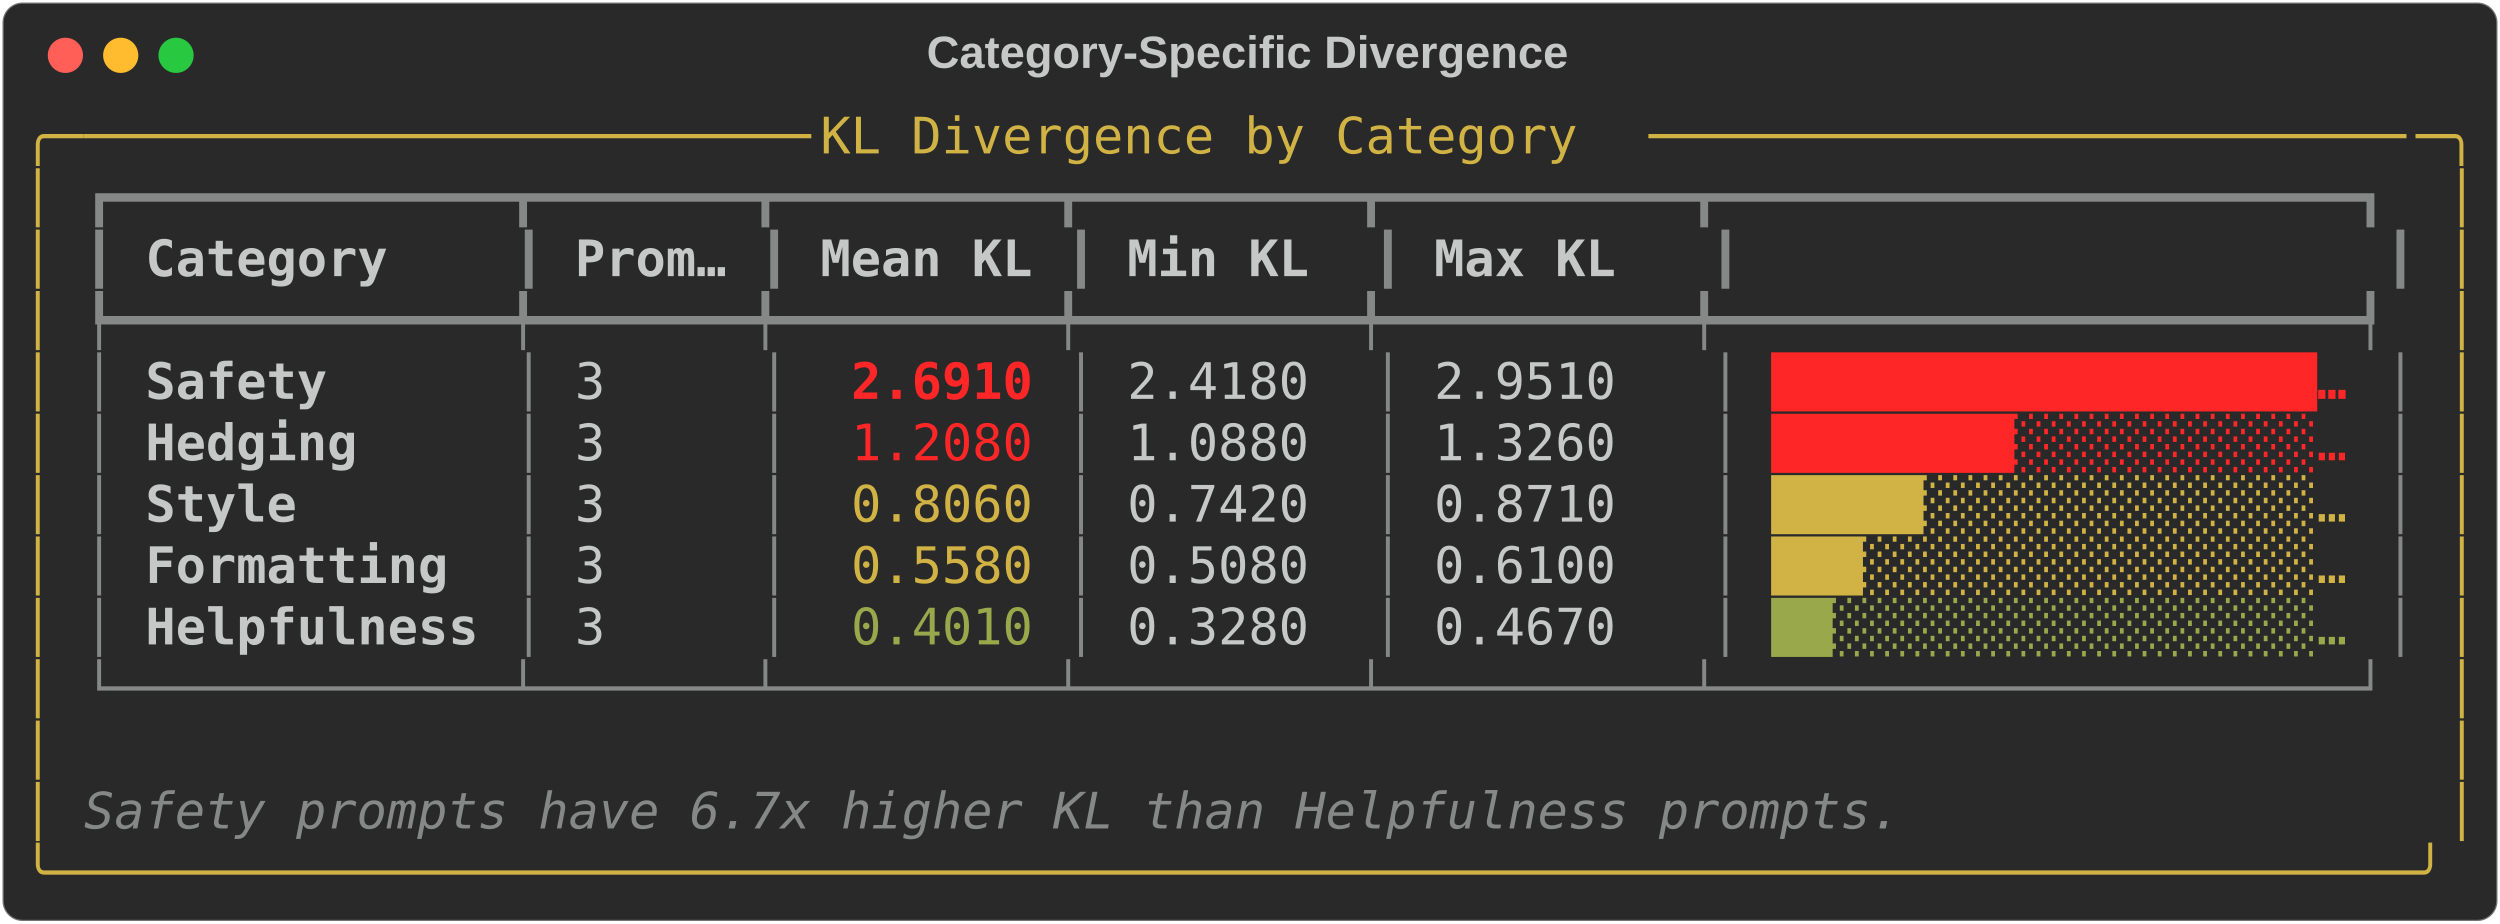
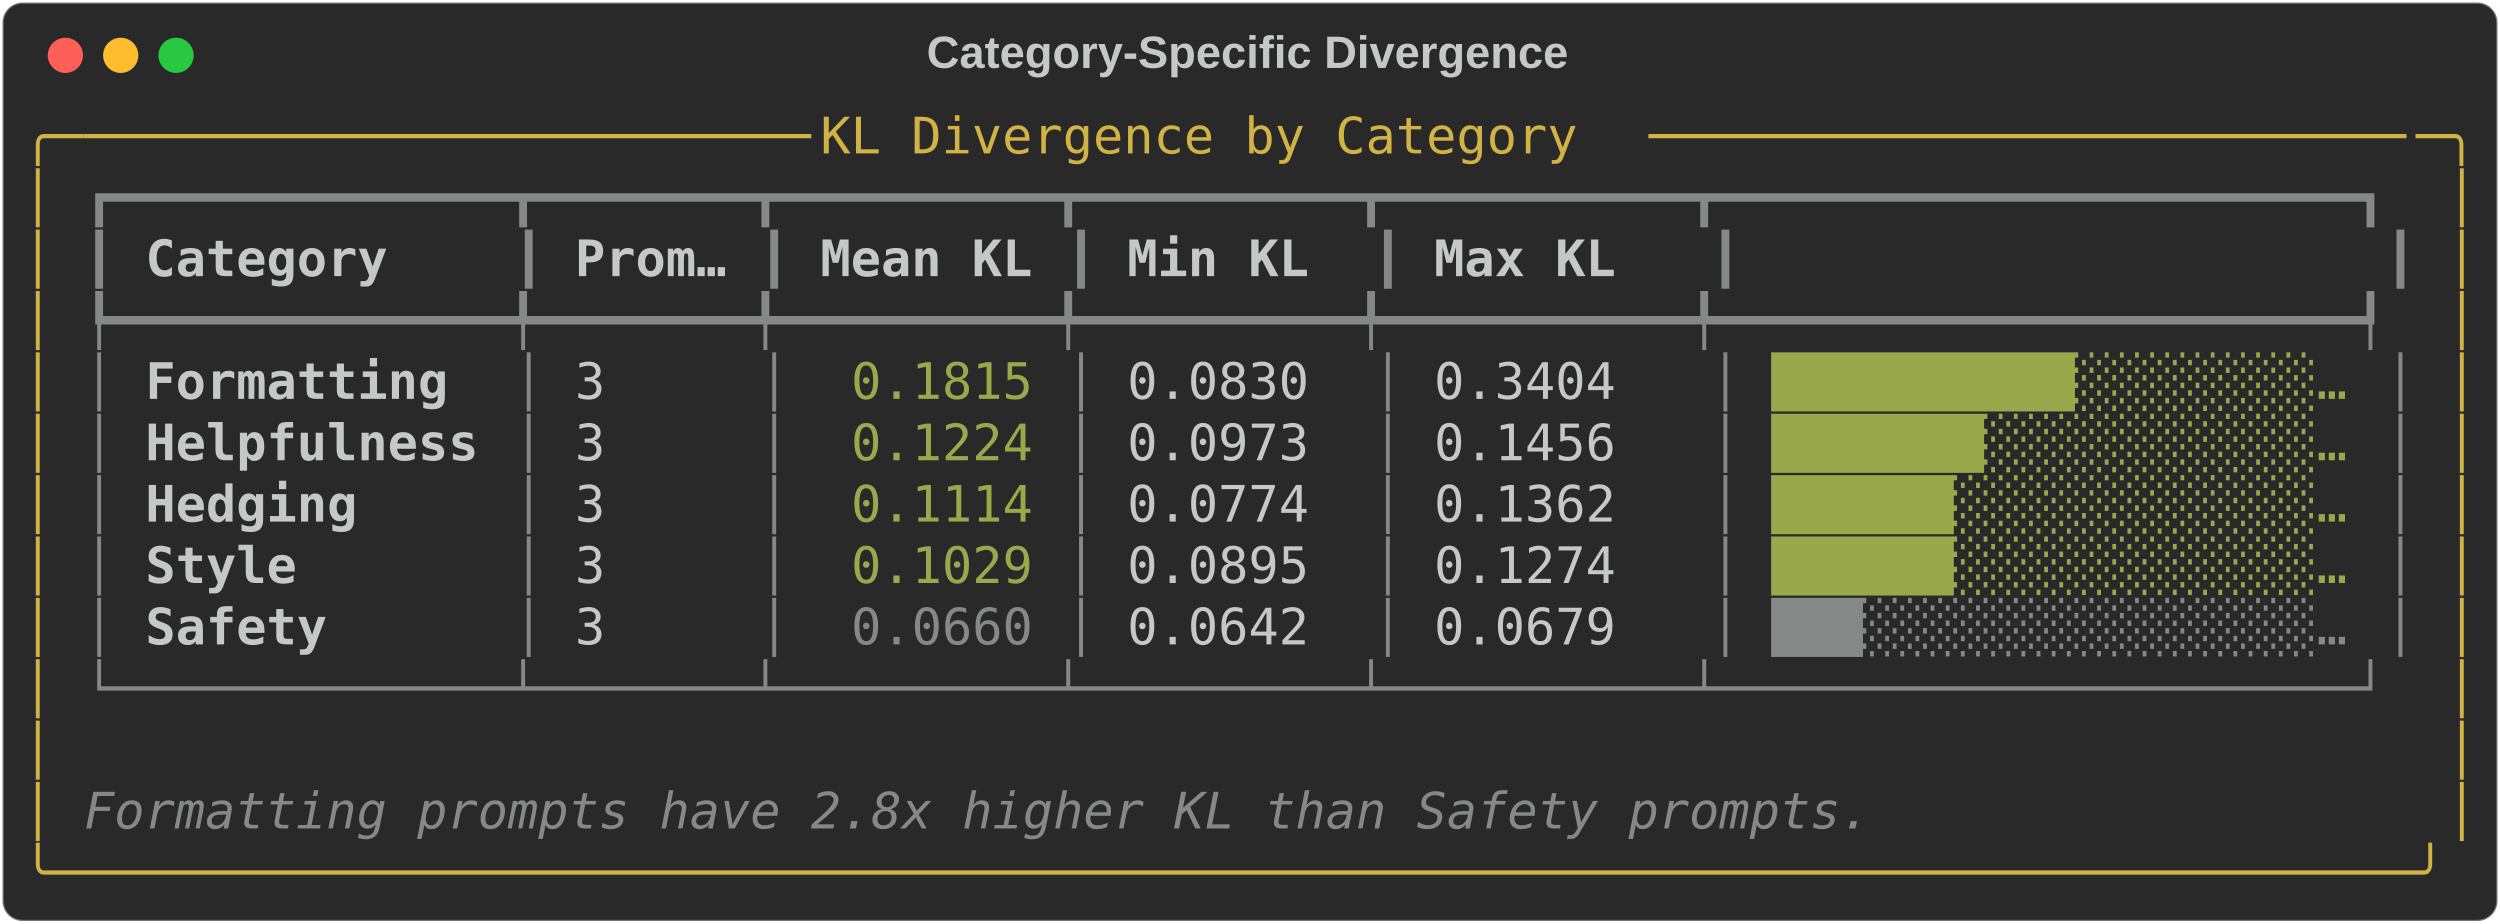
<svg xmlns="http://www.w3.org/2000/svg" class="rich-terminal" viewBox="0 0 994 367.2">
  <style>

    @font-face {
        font-family: "Fira Code";
        src: local("FiraCode-Regular"),
                url("https://cdnjs.cloudflare.com/ajax/libs/firacode/6.2.0/woff2/FiraCode-Regular.woff2") format("woff2"),
                url("https://cdnjs.cloudflare.com/ajax/libs/firacode/6.2.0/woff/FiraCode-Regular.woff") format("woff");
        font-style: normal;
        font-weight: 400;
    }
    @font-face {
        font-family: "Fira Code";
        src: local("FiraCode-Bold"),
                url("https://cdnjs.cloudflare.com/ajax/libs/firacode/6.2.0/woff2/FiraCode-Bold.woff2") format("woff2"),
                url("https://cdnjs.cloudflare.com/ajax/libs/firacode/6.2.0/woff/FiraCode-Bold.woff") format("woff");
        font-style: bold;
        font-weight: 700;
    }

-     .terminal-2228961129-matrix {
+     .terminal-990777846-matrix {
        font-family: Fira Code, monospace;
        font-size: 20px;
        line-height: 24.4px;
        font-variant-east-asian: full-width;
    }

-     .terminal-2228961129-title {
+     .terminal-990777846-title {
        font-size: 18px;
        font-weight: bold;
        font-family: arial;
    }

-     .terminal-2228961129-r1 { fill: #d0b344 }
- .terminal-2228961129-r2 { fill: #c5c8c6 }
- .terminal-2228961129-r3 { fill: #868887 }
- .terminal-2228961129-r4 { fill: #c5c8c6;font-weight: bold }
- .terminal-2228961129-r5 { fill: #ff2627;font-weight: bold }
- .terminal-2228961129-r6 { fill: #ff2627 }
- .terminal-2228961129-r7 { fill: #98a84b }
- .terminal-2228961129-r8 { fill: #868887;font-style: italic; }
+     .terminal-990777846-r1 { fill: #d0b344 }
+ .terminal-990777846-r2 { fill: #c5c8c6 }
+ .terminal-990777846-r3 { fill: #868887 }
+ .terminal-990777846-r4 { fill: #c5c8c6;font-weight: bold }
+ .terminal-990777846-r5 { fill: #98a84b }
+ .terminal-990777846-r6 { fill: #868887;font-style: italic; }
    </style>
  <defs>
-     <clipPath id="terminal-2228961129-clip-terminal">
+     <clipPath id="terminal-990777846-clip-terminal">
      <rect x="0" y="0" width="975.0" height="316.2" />
    </clipPath>
-     <clipPath id="terminal-2228961129-line-0">
+     <clipPath id="terminal-990777846-line-0">
      <rect x="0" y="1.5" width="976" height="24.65" />
    </clipPath>
-     <clipPath id="terminal-2228961129-line-1">
+     <clipPath id="terminal-990777846-line-1">
      <rect x="0" y="25.9" width="976" height="24.65" />
    </clipPath>
-     <clipPath id="terminal-2228961129-line-2">
+     <clipPath id="terminal-990777846-line-2">
      <rect x="0" y="50.3" width="976" height="24.65" />
    </clipPath>
-     <clipPath id="terminal-2228961129-line-3">
+     <clipPath id="terminal-990777846-line-3">
      <rect x="0" y="74.7" width="976" height="24.65" />
    </clipPath>
-     <clipPath id="terminal-2228961129-line-4">
+     <clipPath id="terminal-990777846-line-4">
      <rect x="0" y="99.1" width="976" height="24.65" />
    </clipPath>
-     <clipPath id="terminal-2228961129-line-5">
+     <clipPath id="terminal-990777846-line-5">
      <rect x="0" y="123.5" width="976" height="24.65" />
    </clipPath>
-     <clipPath id="terminal-2228961129-line-6">
+     <clipPath id="terminal-990777846-line-6">
      <rect x="0" y="147.9" width="976" height="24.65" />
    </clipPath>
-     <clipPath id="terminal-2228961129-line-7">
+     <clipPath id="terminal-990777846-line-7">
      <rect x="0" y="172.3" width="976" height="24.65" />
    </clipPath>
-     <clipPath id="terminal-2228961129-line-8">
+     <clipPath id="terminal-990777846-line-8">
      <rect x="0" y="196.7" width="976" height="24.65" />
    </clipPath>
-     <clipPath id="terminal-2228961129-line-9">
+     <clipPath id="terminal-990777846-line-9">
      <rect x="0" y="221.1" width="976" height="24.65" />
    </clipPath>
-     <clipPath id="terminal-2228961129-line-10">
+     <clipPath id="terminal-990777846-line-10">
      <rect x="0" y="245.5" width="976" height="24.65" />
    </clipPath>
-     <clipPath id="terminal-2228961129-line-11">
+     <clipPath id="terminal-990777846-line-11">
      <rect x="0" y="269.9" width="976" height="24.65" />
    </clipPath>
  </defs>
  <rect fill="#292929" stroke="rgba(255,255,255,0.35)" stroke-width="1" x="1" y="1" width="992" height="365.2" rx="8" />
-   <text class="terminal-2228961129-title" fill="#c5c8c6" text-anchor="middle" x="496" y="27">Category-Specific Divergence</text>
+   <text class="terminal-990777846-title" fill="#c5c8c6" text-anchor="middle" x="496" y="27">Category-Specific Divergence</text>
  <g transform="translate(26,22)">
    <circle cx="0" cy="0" r="7" fill="#ff5f57" />
    <circle cx="22" cy="0" r="7" fill="#febc2e" />
    <circle cx="44" cy="0" r="7" fill="#28c840" />
  </g>
-   <g transform="translate(9, 41)" clip-path="url(#terminal-2228961129-clip-terminal)">
-     <g class="terminal-2228961129-matrix">
-       <text class="terminal-2228961129-r1" x="0" y="20" textLength="24.4" clip-path="url(#terminal-2228961129-line-0)">╭─</text>
-       <text class="terminal-2228961129-r1" x="24.4" y="20" textLength="292.8" clip-path="url(#terminal-2228961129-line-0)">────────────────────────</text>
-       <text class="terminal-2228961129-r1" x="317.2" y="20" textLength="329.4" clip-path="url(#terminal-2228961129-line-0)"> KL Divergence by Category </text>
-       <text class="terminal-2228961129-r1" x="646.6" y="20" textLength="305" clip-path="url(#terminal-2228961129-line-0)">─────────────────────────</text>
-       <text class="terminal-2228961129-r1" x="951.6" y="20" textLength="24.4" clip-path="url(#terminal-2228961129-line-0)">─╮</text>
-       <text class="terminal-2228961129-r2" x="976" y="20" textLength="12.2" clip-path="url(#terminal-2228961129-line-0)">
- </text>
-       <text class="terminal-2228961129-r1" x="0" y="44.4" textLength="12.2" clip-path="url(#terminal-2228961129-line-1)">│</text>
-       <text class="terminal-2228961129-r3" x="24.4" y="44.4" textLength="927.2" clip-path="url(#terminal-2228961129-line-1)">┏━━━━━━━━━━━━━┳━━━━━━━┳━━━━━━━━━┳━━━━━━━━━┳━━━━━━━━━━┳━━━━━━━━━━━━━━━━━━━━━┓</text>
-       <text class="terminal-2228961129-r1" x="963.8" y="44.4" textLength="12.2" clip-path="url(#terminal-2228961129-line-1)">│</text>
-       <text class="terminal-2228961129-r2" x="976" y="44.4" textLength="12.2" clip-path="url(#terminal-2228961129-line-1)">
- </text>
-       <text class="terminal-2228961129-r1" x="0" y="68.8" textLength="12.2" clip-path="url(#terminal-2228961129-line-2)">│</text>
-       <text class="terminal-2228961129-r3" x="24.4" y="68.8" textLength="12.2" clip-path="url(#terminal-2228961129-line-2)">┃</text>
-       <text class="terminal-2228961129-r4" x="48.8" y="68.8" textLength="134.2" clip-path="url(#terminal-2228961129-line-2)">Category   </text>
-       <text class="terminal-2228961129-r3" x="195.2" y="68.8" textLength="12.2" clip-path="url(#terminal-2228961129-line-2)">┃</text>
-       <text class="terminal-2228961129-r4" x="219.6" y="68.8" textLength="61" clip-path="url(#terminal-2228961129-line-2)">Prom…</text>
-       <text class="terminal-2228961129-r3" x="292.8" y="68.8" textLength="12.2" clip-path="url(#terminal-2228961129-line-2)">┃</text>
-       <text class="terminal-2228961129-r4" x="317.2" y="68.8" textLength="85.4" clip-path="url(#terminal-2228961129-line-2)">Mean KL</text>
-       <text class="terminal-2228961129-r3" x="414.8" y="68.8" textLength="12.2" clip-path="url(#terminal-2228961129-line-2)">┃</text>
-       <text class="terminal-2228961129-r4" x="439.2" y="68.8" textLength="85.4" clip-path="url(#terminal-2228961129-line-2)"> Min KL</text>
-       <text class="terminal-2228961129-r3" x="536.8" y="68.8" textLength="12.2" clip-path="url(#terminal-2228961129-line-2)">┃</text>
-       <text class="terminal-2228961129-r4" x="561.2" y="68.8" textLength="97.6" clip-path="url(#terminal-2228961129-line-2)">  Max KL</text>
-       <text class="terminal-2228961129-r3" x="671" y="68.8" textLength="12.2" clip-path="url(#terminal-2228961129-line-2)">┃</text>
-       <text class="terminal-2228961129-r3" x="939.4" y="68.8" textLength="12.2" clip-path="url(#terminal-2228961129-line-2)">┃</text>
-       <text class="terminal-2228961129-r1" x="963.8" y="68.8" textLength="12.2" clip-path="url(#terminal-2228961129-line-2)">│</text>
-       <text class="terminal-2228961129-r2" x="976" y="68.8" textLength="12.2" clip-path="url(#terminal-2228961129-line-2)">
- </text>
-       <text class="terminal-2228961129-r1" x="0" y="93.2" textLength="12.2" clip-path="url(#terminal-2228961129-line-3)">│</text>
-       <text class="terminal-2228961129-r3" x="24.4" y="93.2" textLength="927.2" clip-path="url(#terminal-2228961129-line-3)">┡━━━━━━━━━━━━━╇━━━━━━━╇━━━━━━━━━╇━━━━━━━━━╇━━━━━━━━━━╇━━━━━━━━━━━━━━━━━━━━━┩</text>
-       <text class="terminal-2228961129-r1" x="963.8" y="93.2" textLength="12.2" clip-path="url(#terminal-2228961129-line-3)">│</text>
-       <text class="terminal-2228961129-r2" x="976" y="93.2" textLength="12.2" clip-path="url(#terminal-2228961129-line-3)">
- </text>
-       <text class="terminal-2228961129-r1" x="0" y="117.6" textLength="12.2" clip-path="url(#terminal-2228961129-line-4)">│</text>
-       <text class="terminal-2228961129-r3" x="24.4" y="117.6" textLength="12.2" clip-path="url(#terminal-2228961129-line-4)">│</text>
-       <text class="terminal-2228961129-r4" x="48.8" y="117.6" textLength="134.2" clip-path="url(#terminal-2228961129-line-4)">Safety     </text>
-       <text class="terminal-2228961129-r3" x="195.2" y="117.6" textLength="12.2" clip-path="url(#terminal-2228961129-line-4)">│</text>
-       <text class="terminal-2228961129-r2" x="219.6" y="117.6" textLength="61" clip-path="url(#terminal-2228961129-line-4)">  3  </text>
-       <text class="terminal-2228961129-r3" x="292.8" y="117.6" textLength="12.2" clip-path="url(#terminal-2228961129-line-4)">│</text>
-       <text class="terminal-2228961129-r5" x="329.4" y="117.6" textLength="73.2" clip-path="url(#terminal-2228961129-line-4)">2.6910</text>
-       <text class="terminal-2228961129-r3" x="414.8" y="117.6" textLength="12.2" clip-path="url(#terminal-2228961129-line-4)">│</text>
-       <text class="terminal-2228961129-r2" x="439.2" y="117.6" textLength="85.4" clip-path="url(#terminal-2228961129-line-4)"> 2.4180</text>
-       <text class="terminal-2228961129-r3" x="536.8" y="117.6" textLength="12.2" clip-path="url(#terminal-2228961129-line-4)">│</text>
-       <text class="terminal-2228961129-r2" x="561.2" y="117.6" textLength="97.6" clip-path="url(#terminal-2228961129-line-4)">  2.9510</text>
-       <text class="terminal-2228961129-r3" x="671" y="117.6" textLength="12.2" clip-path="url(#terminal-2228961129-line-4)">│</text>
-       <text class="terminal-2228961129-r5" x="695.4" y="117.6" textLength="231.8" clip-path="url(#terminal-2228961129-line-4)">██████████████████…</text>
-       <text class="terminal-2228961129-r3" x="939.4" y="117.6" textLength="12.2" clip-path="url(#terminal-2228961129-line-4)">│</text>
-       <text class="terminal-2228961129-r1" x="963.8" y="117.6" textLength="12.2" clip-path="url(#terminal-2228961129-line-4)">│</text>
-       <text class="terminal-2228961129-r2" x="976" y="117.6" textLength="12.2" clip-path="url(#terminal-2228961129-line-4)">
- </text>
-       <text class="terminal-2228961129-r1" x="0" y="142" textLength="12.2" clip-path="url(#terminal-2228961129-line-5)">│</text>
-       <text class="terminal-2228961129-r3" x="24.4" y="142" textLength="12.2" clip-path="url(#terminal-2228961129-line-5)">│</text>
-       <text class="terminal-2228961129-r4" x="48.8" y="142" textLength="134.2" clip-path="url(#terminal-2228961129-line-5)">Hedging    </text>
-       <text class="terminal-2228961129-r3" x="195.2" y="142" textLength="12.2" clip-path="url(#terminal-2228961129-line-5)">│</text>
-       <text class="terminal-2228961129-r2" x="219.6" y="142" textLength="61" clip-path="url(#terminal-2228961129-line-5)">  3  </text>
-       <text class="terminal-2228961129-r3" x="292.8" y="142" textLength="12.2" clip-path="url(#terminal-2228961129-line-5)">│</text>
-       <text class="terminal-2228961129-r6" x="329.4" y="142" textLength="73.2" clip-path="url(#terminal-2228961129-line-5)">1.2080</text>
-       <text class="terminal-2228961129-r3" x="414.8" y="142" textLength="12.2" clip-path="url(#terminal-2228961129-line-5)">│</text>
-       <text class="terminal-2228961129-r2" x="439.2" y="142" textLength="85.4" clip-path="url(#terminal-2228961129-line-5)"> 1.0880</text>
-       <text class="terminal-2228961129-r3" x="536.8" y="142" textLength="12.2" clip-path="url(#terminal-2228961129-line-5)">│</text>
-       <text class="terminal-2228961129-r2" x="561.2" y="142" textLength="97.6" clip-path="url(#terminal-2228961129-line-5)">  1.3260</text>
-       <text class="terminal-2228961129-r3" x="671" y="142" textLength="12.2" clip-path="url(#terminal-2228961129-line-5)">│</text>
-       <text class="terminal-2228961129-r6" x="695.4" y="142" textLength="231.8" clip-path="url(#terminal-2228961129-line-5)">████████░░░░░░░░░░…</text>
-       <text class="terminal-2228961129-r3" x="939.4" y="142" textLength="12.2" clip-path="url(#terminal-2228961129-line-5)">│</text>
-       <text class="terminal-2228961129-r1" x="963.8" y="142" textLength="12.2" clip-path="url(#terminal-2228961129-line-5)">│</text>
-       <text class="terminal-2228961129-r2" x="976" y="142" textLength="12.2" clip-path="url(#terminal-2228961129-line-5)">
- </text>
-       <text class="terminal-2228961129-r1" x="0" y="166.4" textLength="12.2" clip-path="url(#terminal-2228961129-line-6)">│</text>
-       <text class="terminal-2228961129-r3" x="24.4" y="166.4" textLength="12.2" clip-path="url(#terminal-2228961129-line-6)">│</text>
-       <text class="terminal-2228961129-r4" x="48.8" y="166.4" textLength="134.2" clip-path="url(#terminal-2228961129-line-6)">Style      </text>
-       <text class="terminal-2228961129-r3" x="195.2" y="166.4" textLength="12.2" clip-path="url(#terminal-2228961129-line-6)">│</text>
-       <text class="terminal-2228961129-r2" x="219.6" y="166.4" textLength="61" clip-path="url(#terminal-2228961129-line-6)">  3  </text>
-       <text class="terminal-2228961129-r3" x="292.8" y="166.4" textLength="12.2" clip-path="url(#terminal-2228961129-line-6)">│</text>
-       <text class="terminal-2228961129-r1" x="329.4" y="166.4" textLength="73.2" clip-path="url(#terminal-2228961129-line-6)">0.8060</text>
-       <text class="terminal-2228961129-r3" x="414.8" y="166.4" textLength="12.2" clip-path="url(#terminal-2228961129-line-6)">│</text>
-       <text class="terminal-2228961129-r2" x="439.2" y="166.4" textLength="85.4" clip-path="url(#terminal-2228961129-line-6)"> 0.7420</text>
-       <text class="terminal-2228961129-r3" x="536.8" y="166.4" textLength="12.2" clip-path="url(#terminal-2228961129-line-6)">│</text>
-       <text class="terminal-2228961129-r2" x="561.2" y="166.4" textLength="97.6" clip-path="url(#terminal-2228961129-line-6)">  0.8710</text>
-       <text class="terminal-2228961129-r3" x="671" y="166.4" textLength="12.2" clip-path="url(#terminal-2228961129-line-6)">│</text>
-       <text class="terminal-2228961129-r1" x="695.4" y="166.4" textLength="231.8" clip-path="url(#terminal-2228961129-line-6)">█████░░░░░░░░░░░░░…</text>
-       <text class="terminal-2228961129-r3" x="939.4" y="166.4" textLength="12.2" clip-path="url(#terminal-2228961129-line-6)">│</text>
-       <text class="terminal-2228961129-r1" x="963.8" y="166.4" textLength="12.2" clip-path="url(#terminal-2228961129-line-6)">│</text>
-       <text class="terminal-2228961129-r2" x="976" y="166.4" textLength="12.2" clip-path="url(#terminal-2228961129-line-6)">
- </text>
-       <text class="terminal-2228961129-r1" x="0" y="190.8" textLength="12.2" clip-path="url(#terminal-2228961129-line-7)">│</text>
-       <text class="terminal-2228961129-r3" x="24.4" y="190.8" textLength="12.2" clip-path="url(#terminal-2228961129-line-7)">│</text>
-       <text class="terminal-2228961129-r4" x="48.8" y="190.8" textLength="134.2" clip-path="url(#terminal-2228961129-line-7)">Formatting </text>
-       <text class="terminal-2228961129-r3" x="195.2" y="190.8" textLength="12.2" clip-path="url(#terminal-2228961129-line-7)">│</text>
-       <text class="terminal-2228961129-r2" x="219.6" y="190.8" textLength="61" clip-path="url(#terminal-2228961129-line-7)">  3  </text>
-       <text class="terminal-2228961129-r3" x="292.8" y="190.8" textLength="12.2" clip-path="url(#terminal-2228961129-line-7)">│</text>
-       <text class="terminal-2228961129-r1" x="329.4" y="190.8" textLength="73.2" clip-path="url(#terminal-2228961129-line-7)">0.5580</text>
-       <text class="terminal-2228961129-r3" x="414.8" y="190.8" textLength="12.2" clip-path="url(#terminal-2228961129-line-7)">│</text>
-       <text class="terminal-2228961129-r2" x="439.2" y="190.8" textLength="85.4" clip-path="url(#terminal-2228961129-line-7)"> 0.5080</text>
-       <text class="terminal-2228961129-r3" x="536.8" y="190.8" textLength="12.2" clip-path="url(#terminal-2228961129-line-7)">│</text>
-       <text class="terminal-2228961129-r2" x="561.2" y="190.8" textLength="97.6" clip-path="url(#terminal-2228961129-line-7)">  0.6100</text>
-       <text class="terminal-2228961129-r3" x="671" y="190.8" textLength="12.2" clip-path="url(#terminal-2228961129-line-7)">│</text>
-       <text class="terminal-2228961129-r1" x="695.4" y="190.8" textLength="231.8" clip-path="url(#terminal-2228961129-line-7)">███░░░░░░░░░░░░░░░…</text>
-       <text class="terminal-2228961129-r3" x="939.4" y="190.8" textLength="12.2" clip-path="url(#terminal-2228961129-line-7)">│</text>
-       <text class="terminal-2228961129-r1" x="963.8" y="190.8" textLength="12.2" clip-path="url(#terminal-2228961129-line-7)">│</text>
-       <text class="terminal-2228961129-r2" x="976" y="190.8" textLength="12.2" clip-path="url(#terminal-2228961129-line-7)">
- </text>
-       <text class="terminal-2228961129-r1" x="0" y="215.2" textLength="12.2" clip-path="url(#terminal-2228961129-line-8)">│</text>
-       <text class="terminal-2228961129-r3" x="24.4" y="215.2" textLength="12.2" clip-path="url(#terminal-2228961129-line-8)">│</text>
-       <text class="terminal-2228961129-r4" x="48.8" y="215.2" textLength="134.2" clip-path="url(#terminal-2228961129-line-8)">Helpfulness</text>
-       <text class="terminal-2228961129-r3" x="195.2" y="215.2" textLength="12.2" clip-path="url(#terminal-2228961129-line-8)">│</text>
-       <text class="terminal-2228961129-r2" x="219.6" y="215.2" textLength="61" clip-path="url(#terminal-2228961129-line-8)">  3  </text>
-       <text class="terminal-2228961129-r3" x="292.8" y="215.2" textLength="12.2" clip-path="url(#terminal-2228961129-line-8)">│</text>
-       <text class="terminal-2228961129-r7" x="329.4" y="215.2" textLength="73.2" clip-path="url(#terminal-2228961129-line-8)">0.4010</text>
-       <text class="terminal-2228961129-r3" x="414.8" y="215.2" textLength="12.2" clip-path="url(#terminal-2228961129-line-8)">│</text>
-       <text class="terminal-2228961129-r2" x="439.2" y="215.2" textLength="85.4" clip-path="url(#terminal-2228961129-line-8)"> 0.3280</text>
-       <text class="terminal-2228961129-r3" x="536.8" y="215.2" textLength="12.2" clip-path="url(#terminal-2228961129-line-8)">│</text>
-       <text class="terminal-2228961129-r2" x="561.2" y="215.2" textLength="97.6" clip-path="url(#terminal-2228961129-line-8)">  0.4670</text>
-       <text class="terminal-2228961129-r3" x="671" y="215.2" textLength="12.2" clip-path="url(#terminal-2228961129-line-8)">│</text>
-       <text class="terminal-2228961129-r7" x="695.4" y="215.2" textLength="231.8" clip-path="url(#terminal-2228961129-line-8)">██░░░░░░░░░░░░░░░░…</text>
-       <text class="terminal-2228961129-r3" x="939.4" y="215.2" textLength="12.2" clip-path="url(#terminal-2228961129-line-8)">│</text>
-       <text class="terminal-2228961129-r1" x="963.8" y="215.2" textLength="12.2" clip-path="url(#terminal-2228961129-line-8)">│</text>
-       <text class="terminal-2228961129-r2" x="976" y="215.2" textLength="12.2" clip-path="url(#terminal-2228961129-line-8)">
- </text>
-       <text class="terminal-2228961129-r1" x="0" y="239.6" textLength="12.2" clip-path="url(#terminal-2228961129-line-9)">│</text>
-       <text class="terminal-2228961129-r3" x="24.4" y="239.6" textLength="927.2" clip-path="url(#terminal-2228961129-line-9)">└─────────────┴───────┴─────────┴─────────┴──────────┴─────────────────────┘</text>
-       <text class="terminal-2228961129-r1" x="963.8" y="239.6" textLength="12.2" clip-path="url(#terminal-2228961129-line-9)">│</text>
-       <text class="terminal-2228961129-r2" x="976" y="239.6" textLength="12.2" clip-path="url(#terminal-2228961129-line-9)">
- </text>
-       <text class="terminal-2228961129-r1" x="0" y="264" textLength="12.2" clip-path="url(#terminal-2228961129-line-10)">│</text>
-       <text class="terminal-2228961129-r1" x="963.8" y="264" textLength="12.2" clip-path="url(#terminal-2228961129-line-10)">│</text>
-       <text class="terminal-2228961129-r2" x="976" y="264" textLength="12.2" clip-path="url(#terminal-2228961129-line-10)">
- </text>
-       <text class="terminal-2228961129-r1" x="0" y="288.4" textLength="12.2" clip-path="url(#terminal-2228961129-line-11)">│</text>
-       <text class="terminal-2228961129-r8" x="24.4" y="288.4" textLength="732" clip-path="url(#terminal-2228961129-line-11)">Safety prompts have 6.7x higher KL than Helpfulness prompts.</text>
-       <text class="terminal-2228961129-r1" x="963.8" y="288.4" textLength="12.2" clip-path="url(#terminal-2228961129-line-11)">│</text>
-       <text class="terminal-2228961129-r2" x="976" y="288.4" textLength="12.2" clip-path="url(#terminal-2228961129-line-11)">
- </text>
-       <text class="terminal-2228961129-r1" x="0" y="312.8" textLength="976" clip-path="url(#terminal-2228961129-line-12)">╰──────────────────────────────────────────────────────────────────────────────╯</text>
-       <text class="terminal-2228961129-r2" x="976" y="312.8" textLength="12.2" clip-path="url(#terminal-2228961129-line-12)">
+   <g transform="translate(9, 41)" clip-path="url(#terminal-990777846-clip-terminal)">
+     <g class="terminal-990777846-matrix">
+       <text class="terminal-990777846-r1" x="0" y="20" textLength="24.4" clip-path="url(#terminal-990777846-line-0)">╭─</text>
+       <text class="terminal-990777846-r1" x="24.4" y="20" textLength="292.8" clip-path="url(#terminal-990777846-line-0)">────────────────────────</text>
+       <text class="terminal-990777846-r1" x="317.2" y="20" textLength="329.4" clip-path="url(#terminal-990777846-line-0)"> KL Divergence by Category </text>
+       <text class="terminal-990777846-r1" x="646.6" y="20" textLength="305" clip-path="url(#terminal-990777846-line-0)">─────────────────────────</text>
+       <text class="terminal-990777846-r1" x="951.6" y="20" textLength="24.4" clip-path="url(#terminal-990777846-line-0)">─╮</text>
+       <text class="terminal-990777846-r2" x="976" y="20" textLength="12.2" clip-path="url(#terminal-990777846-line-0)">
+ </text>
+       <text class="terminal-990777846-r1" x="0" y="44.4" textLength="12.2" clip-path="url(#terminal-990777846-line-1)">│</text>
+       <text class="terminal-990777846-r3" x="24.4" y="44.4" textLength="927.2" clip-path="url(#terminal-990777846-line-1)">┏━━━━━━━━━━━━━┳━━━━━━━┳━━━━━━━━━┳━━━━━━━━━┳━━━━━━━━━━┳━━━━━━━━━━━━━━━━━━━━━┓</text>
+       <text class="terminal-990777846-r1" x="963.8" y="44.4" textLength="12.2" clip-path="url(#terminal-990777846-line-1)">│</text>
+       <text class="terminal-990777846-r2" x="976" y="44.4" textLength="12.2" clip-path="url(#terminal-990777846-line-1)">
+ </text>
+       <text class="terminal-990777846-r1" x="0" y="68.8" textLength="12.2" clip-path="url(#terminal-990777846-line-2)">│</text>
+       <text class="terminal-990777846-r3" x="24.4" y="68.8" textLength="12.2" clip-path="url(#terminal-990777846-line-2)">┃</text>
+       <text class="terminal-990777846-r4" x="48.8" y="68.8" textLength="134.2" clip-path="url(#terminal-990777846-line-2)">Category   </text>
+       <text class="terminal-990777846-r3" x="195.2" y="68.8" textLength="12.2" clip-path="url(#terminal-990777846-line-2)">┃</text>
+       <text class="terminal-990777846-r4" x="219.6" y="68.8" textLength="61" clip-path="url(#terminal-990777846-line-2)">Prom…</text>
+       <text class="terminal-990777846-r3" x="292.8" y="68.8" textLength="12.2" clip-path="url(#terminal-990777846-line-2)">┃</text>
+       <text class="terminal-990777846-r4" x="317.2" y="68.8" textLength="85.4" clip-path="url(#terminal-990777846-line-2)">Mean KL</text>
+       <text class="terminal-990777846-r3" x="414.8" y="68.8" textLength="12.2" clip-path="url(#terminal-990777846-line-2)">┃</text>
+       <text class="terminal-990777846-r4" x="439.2" y="68.8" textLength="85.4" clip-path="url(#terminal-990777846-line-2)"> Min KL</text>
+       <text class="terminal-990777846-r3" x="536.8" y="68.8" textLength="12.2" clip-path="url(#terminal-990777846-line-2)">┃</text>
+       <text class="terminal-990777846-r4" x="561.2" y="68.8" textLength="97.6" clip-path="url(#terminal-990777846-line-2)">  Max KL</text>
+       <text class="terminal-990777846-r3" x="671" y="68.8" textLength="12.2" clip-path="url(#terminal-990777846-line-2)">┃</text>
+       <text class="terminal-990777846-r3" x="939.4" y="68.8" textLength="12.2" clip-path="url(#terminal-990777846-line-2)">┃</text>
+       <text class="terminal-990777846-r1" x="963.8" y="68.8" textLength="12.2" clip-path="url(#terminal-990777846-line-2)">│</text>
+       <text class="terminal-990777846-r2" x="976" y="68.8" textLength="12.2" clip-path="url(#terminal-990777846-line-2)">
+ </text>
+       <text class="terminal-990777846-r1" x="0" y="93.2" textLength="12.2" clip-path="url(#terminal-990777846-line-3)">│</text>
+       <text class="terminal-990777846-r3" x="24.4" y="93.2" textLength="927.2" clip-path="url(#terminal-990777846-line-3)">┡━━━━━━━━━━━━━╇━━━━━━━╇━━━━━━━━━╇━━━━━━━━━╇━━━━━━━━━━╇━━━━━━━━━━━━━━━━━━━━━┩</text>
+       <text class="terminal-990777846-r1" x="963.8" y="93.2" textLength="12.2" clip-path="url(#terminal-990777846-line-3)">│</text>
+       <text class="terminal-990777846-r2" x="976" y="93.2" textLength="12.2" clip-path="url(#terminal-990777846-line-3)">
+ </text>
+       <text class="terminal-990777846-r1" x="0" y="117.6" textLength="12.2" clip-path="url(#terminal-990777846-line-4)">│</text>
+       <text class="terminal-990777846-r3" x="24.4" y="117.6" textLength="12.2" clip-path="url(#terminal-990777846-line-4)">│</text>
+       <text class="terminal-990777846-r4" x="48.8" y="117.6" textLength="134.2" clip-path="url(#terminal-990777846-line-4)">Formatting </text>
+       <text class="terminal-990777846-r3" x="195.2" y="117.6" textLength="12.2" clip-path="url(#terminal-990777846-line-4)">│</text>
+       <text class="terminal-990777846-r2" x="219.6" y="117.6" textLength="61" clip-path="url(#terminal-990777846-line-4)">  3  </text>
+       <text class="terminal-990777846-r3" x="292.8" y="117.6" textLength="12.2" clip-path="url(#terminal-990777846-line-4)">│</text>
+       <text class="terminal-990777846-r5" x="329.4" y="117.6" textLength="73.2" clip-path="url(#terminal-990777846-line-4)">0.1815</text>
+       <text class="terminal-990777846-r3" x="414.8" y="117.6" textLength="12.2" clip-path="url(#terminal-990777846-line-4)">│</text>
+       <text class="terminal-990777846-r2" x="439.2" y="117.6" textLength="85.4" clip-path="url(#terminal-990777846-line-4)"> 0.0830</text>
+       <text class="terminal-990777846-r3" x="536.8" y="117.6" textLength="12.2" clip-path="url(#terminal-990777846-line-4)">│</text>
+       <text class="terminal-990777846-r2" x="561.2" y="117.6" textLength="97.6" clip-path="url(#terminal-990777846-line-4)">  0.3404</text>
+       <text class="terminal-990777846-r3" x="671" y="117.6" textLength="12.2" clip-path="url(#terminal-990777846-line-4)">│</text>
+       <text class="terminal-990777846-r5" x="695.4" y="117.6" textLength="231.8" clip-path="url(#terminal-990777846-line-4)">██████████░░░░░░░░…</text>
+       <text class="terminal-990777846-r3" x="939.4" y="117.6" textLength="12.2" clip-path="url(#terminal-990777846-line-4)">│</text>
+       <text class="terminal-990777846-r1" x="963.8" y="117.6" textLength="12.2" clip-path="url(#terminal-990777846-line-4)">│</text>
+       <text class="terminal-990777846-r2" x="976" y="117.6" textLength="12.2" clip-path="url(#terminal-990777846-line-4)">
+ </text>
+       <text class="terminal-990777846-r1" x="0" y="142" textLength="12.2" clip-path="url(#terminal-990777846-line-5)">│</text>
+       <text class="terminal-990777846-r3" x="24.4" y="142" textLength="12.2" clip-path="url(#terminal-990777846-line-5)">│</text>
+       <text class="terminal-990777846-r4" x="48.8" y="142" textLength="134.2" clip-path="url(#terminal-990777846-line-5)">Helpfulness</text>
+       <text class="terminal-990777846-r3" x="195.2" y="142" textLength="12.2" clip-path="url(#terminal-990777846-line-5)">│</text>
+       <text class="terminal-990777846-r2" x="219.6" y="142" textLength="61" clip-path="url(#terminal-990777846-line-5)">  3  </text>
+       <text class="terminal-990777846-r3" x="292.8" y="142" textLength="12.2" clip-path="url(#terminal-990777846-line-5)">│</text>
+       <text class="terminal-990777846-r5" x="329.4" y="142" textLength="73.2" clip-path="url(#terminal-990777846-line-5)">0.1224</text>
+       <text class="terminal-990777846-r3" x="414.8" y="142" textLength="12.2" clip-path="url(#terminal-990777846-line-5)">│</text>
+       <text class="terminal-990777846-r2" x="439.2" y="142" textLength="85.4" clip-path="url(#terminal-990777846-line-5)"> 0.0973</text>
+       <text class="terminal-990777846-r3" x="536.8" y="142" textLength="12.2" clip-path="url(#terminal-990777846-line-5)">│</text>
+       <text class="terminal-990777846-r2" x="561.2" y="142" textLength="97.6" clip-path="url(#terminal-990777846-line-5)">  0.1456</text>
+       <text class="terminal-990777846-r3" x="671" y="142" textLength="12.2" clip-path="url(#terminal-990777846-line-5)">│</text>
+       <text class="terminal-990777846-r5" x="695.4" y="142" textLength="231.8" clip-path="url(#terminal-990777846-line-5)">███████░░░░░░░░░░░…</text>
+       <text class="terminal-990777846-r3" x="939.4" y="142" textLength="12.2" clip-path="url(#terminal-990777846-line-5)">│</text>
+       <text class="terminal-990777846-r1" x="963.8" y="142" textLength="12.2" clip-path="url(#terminal-990777846-line-5)">│</text>
+       <text class="terminal-990777846-r2" x="976" y="142" textLength="12.2" clip-path="url(#terminal-990777846-line-5)">
+ </text>
+       <text class="terminal-990777846-r1" x="0" y="166.4" textLength="12.2" clip-path="url(#terminal-990777846-line-6)">│</text>
+       <text class="terminal-990777846-r3" x="24.4" y="166.4" textLength="12.2" clip-path="url(#terminal-990777846-line-6)">│</text>
+       <text class="terminal-990777846-r4" x="48.8" y="166.4" textLength="134.2" clip-path="url(#terminal-990777846-line-6)">Hedging    </text>
+       <text class="terminal-990777846-r3" x="195.2" y="166.4" textLength="12.2" clip-path="url(#terminal-990777846-line-6)">│</text>
+       <text class="terminal-990777846-r2" x="219.6" y="166.4" textLength="61" clip-path="url(#terminal-990777846-line-6)">  3  </text>
+       <text class="terminal-990777846-r3" x="292.8" y="166.4" textLength="12.2" clip-path="url(#terminal-990777846-line-6)">│</text>
+       <text class="terminal-990777846-r5" x="329.4" y="166.4" textLength="73.2" clip-path="url(#terminal-990777846-line-6)">0.1114</text>
+       <text class="terminal-990777846-r3" x="414.8" y="166.4" textLength="12.2" clip-path="url(#terminal-990777846-line-6)">│</text>
+       <text class="terminal-990777846-r2" x="439.2" y="166.4" textLength="85.4" clip-path="url(#terminal-990777846-line-6)"> 0.0774</text>
+       <text class="terminal-990777846-r3" x="536.8" y="166.4" textLength="12.2" clip-path="url(#terminal-990777846-line-6)">│</text>
+       <text class="terminal-990777846-r2" x="561.2" y="166.4" textLength="97.6" clip-path="url(#terminal-990777846-line-6)">  0.1362</text>
+       <text class="terminal-990777846-r3" x="671" y="166.4" textLength="12.2" clip-path="url(#terminal-990777846-line-6)">│</text>
+       <text class="terminal-990777846-r5" x="695.4" y="166.4" textLength="231.8" clip-path="url(#terminal-990777846-line-6)">██████░░░░░░░░░░░░…</text>
+       <text class="terminal-990777846-r3" x="939.4" y="166.4" textLength="12.2" clip-path="url(#terminal-990777846-line-6)">│</text>
+       <text class="terminal-990777846-r1" x="963.8" y="166.4" textLength="12.2" clip-path="url(#terminal-990777846-line-6)">│</text>
+       <text class="terminal-990777846-r2" x="976" y="166.4" textLength="12.2" clip-path="url(#terminal-990777846-line-6)">
+ </text>
+       <text class="terminal-990777846-r1" x="0" y="190.8" textLength="12.2" clip-path="url(#terminal-990777846-line-7)">│</text>
+       <text class="terminal-990777846-r3" x="24.4" y="190.8" textLength="12.2" clip-path="url(#terminal-990777846-line-7)">│</text>
+       <text class="terminal-990777846-r4" x="48.8" y="190.8" textLength="134.2" clip-path="url(#terminal-990777846-line-7)">Style      </text>
+       <text class="terminal-990777846-r3" x="195.2" y="190.8" textLength="12.2" clip-path="url(#terminal-990777846-line-7)">│</text>
+       <text class="terminal-990777846-r2" x="219.6" y="190.8" textLength="61" clip-path="url(#terminal-990777846-line-7)">  3  </text>
+       <text class="terminal-990777846-r3" x="292.8" y="190.8" textLength="12.2" clip-path="url(#terminal-990777846-line-7)">│</text>
+       <text class="terminal-990777846-r5" x="329.4" y="190.8" textLength="73.2" clip-path="url(#terminal-990777846-line-7)">0.1029</text>
+       <text class="terminal-990777846-r3" x="414.8" y="190.8" textLength="12.2" clip-path="url(#terminal-990777846-line-7)">│</text>
+       <text class="terminal-990777846-r2" x="439.2" y="190.8" textLength="85.4" clip-path="url(#terminal-990777846-line-7)"> 0.0895</text>
+       <text class="terminal-990777846-r3" x="536.8" y="190.8" textLength="12.2" clip-path="url(#terminal-990777846-line-7)">│</text>
+       <text class="terminal-990777846-r2" x="561.2" y="190.8" textLength="97.6" clip-path="url(#terminal-990777846-line-7)">  0.1274</text>
+       <text class="terminal-990777846-r3" x="671" y="190.8" textLength="12.2" clip-path="url(#terminal-990777846-line-7)">│</text>
+       <text class="terminal-990777846-r5" x="695.4" y="190.8" textLength="231.8" clip-path="url(#terminal-990777846-line-7)">██████░░░░░░░░░░░░…</text>
+       <text class="terminal-990777846-r3" x="939.4" y="190.8" textLength="12.2" clip-path="url(#terminal-990777846-line-7)">│</text>
+       <text class="terminal-990777846-r1" x="963.8" y="190.8" textLength="12.2" clip-path="url(#terminal-990777846-line-7)">│</text>
+       <text class="terminal-990777846-r2" x="976" y="190.8" textLength="12.2" clip-path="url(#terminal-990777846-line-7)">
+ </text>
+       <text class="terminal-990777846-r1" x="0" y="215.2" textLength="12.2" clip-path="url(#terminal-990777846-line-8)">│</text>
+       <text class="terminal-990777846-r3" x="24.4" y="215.2" textLength="12.2" clip-path="url(#terminal-990777846-line-8)">│</text>
+       <text class="terminal-990777846-r4" x="48.8" y="215.2" textLength="134.2" clip-path="url(#terminal-990777846-line-8)">Safety     </text>
+       <text class="terminal-990777846-r3" x="195.2" y="215.2" textLength="12.2" clip-path="url(#terminal-990777846-line-8)">│</text>
+       <text class="terminal-990777846-r2" x="219.6" y="215.2" textLength="61" clip-path="url(#terminal-990777846-line-8)">  3  </text>
+       <text class="terminal-990777846-r3" x="292.8" y="215.2" textLength="12.2" clip-path="url(#terminal-990777846-line-8)">│</text>
+       <text class="terminal-990777846-r3" x="329.4" y="215.2" textLength="73.2" clip-path="url(#terminal-990777846-line-8)">0.0660</text>
+       <text class="terminal-990777846-r3" x="414.8" y="215.2" textLength="12.2" clip-path="url(#terminal-990777846-line-8)">│</text>
+       <text class="terminal-990777846-r2" x="439.2" y="215.2" textLength="85.4" clip-path="url(#terminal-990777846-line-8)"> 0.0642</text>
+       <text class="terminal-990777846-r3" x="536.8" y="215.2" textLength="12.2" clip-path="url(#terminal-990777846-line-8)">│</text>
+       <text class="terminal-990777846-r2" x="561.2" y="215.2" textLength="97.6" clip-path="url(#terminal-990777846-line-8)">  0.0679</text>
+       <text class="terminal-990777846-r3" x="671" y="215.2" textLength="12.2" clip-path="url(#terminal-990777846-line-8)">│</text>
+       <text class="terminal-990777846-r3" x="695.4" y="215.2" textLength="231.8" clip-path="url(#terminal-990777846-line-8)">███░░░░░░░░░░░░░░░…</text>
+       <text class="terminal-990777846-r3" x="939.4" y="215.2" textLength="12.2" clip-path="url(#terminal-990777846-line-8)">│</text>
+       <text class="terminal-990777846-r1" x="963.8" y="215.2" textLength="12.2" clip-path="url(#terminal-990777846-line-8)">│</text>
+       <text class="terminal-990777846-r2" x="976" y="215.2" textLength="12.2" clip-path="url(#terminal-990777846-line-8)">
+ </text>
+       <text class="terminal-990777846-r1" x="0" y="239.6" textLength="12.2" clip-path="url(#terminal-990777846-line-9)">│</text>
+       <text class="terminal-990777846-r3" x="24.4" y="239.6" textLength="927.2" clip-path="url(#terminal-990777846-line-9)">└─────────────┴───────┴─────────┴─────────┴──────────┴─────────────────────┘</text>
+       <text class="terminal-990777846-r1" x="963.8" y="239.6" textLength="12.2" clip-path="url(#terminal-990777846-line-9)">│</text>
+       <text class="terminal-990777846-r2" x="976" y="239.6" textLength="12.2" clip-path="url(#terminal-990777846-line-9)">
+ </text>
+       <text class="terminal-990777846-r1" x="0" y="264" textLength="12.2" clip-path="url(#terminal-990777846-line-10)">│</text>
+       <text class="terminal-990777846-r1" x="963.8" y="264" textLength="12.2" clip-path="url(#terminal-990777846-line-10)">│</text>
+       <text class="terminal-990777846-r2" x="976" y="264" textLength="12.2" clip-path="url(#terminal-990777846-line-10)">
+ </text>
+       <text class="terminal-990777846-r1" x="0" y="288.4" textLength="12.2" clip-path="url(#terminal-990777846-line-11)">│</text>
+       <text class="terminal-990777846-r6" x="24.4" y="288.4" textLength="719.8" clip-path="url(#terminal-990777846-line-11)">Formatting prompts have 2.8x higher KL than Safety prompts.</text>
+       <text class="terminal-990777846-r1" x="963.8" y="288.4" textLength="12.2" clip-path="url(#terminal-990777846-line-11)">│</text>
+       <text class="terminal-990777846-r2" x="976" y="288.4" textLength="12.2" clip-path="url(#terminal-990777846-line-11)">
+ </text>
+       <text class="terminal-990777846-r1" x="0" y="312.8" textLength="976" clip-path="url(#terminal-990777846-line-12)">╰──────────────────────────────────────────────────────────────────────────────╯</text>
+       <text class="terminal-990777846-r2" x="976" y="312.8" textLength="12.2" clip-path="url(#terminal-990777846-line-12)">
</text>
    </g>
  </g>
</svg>
